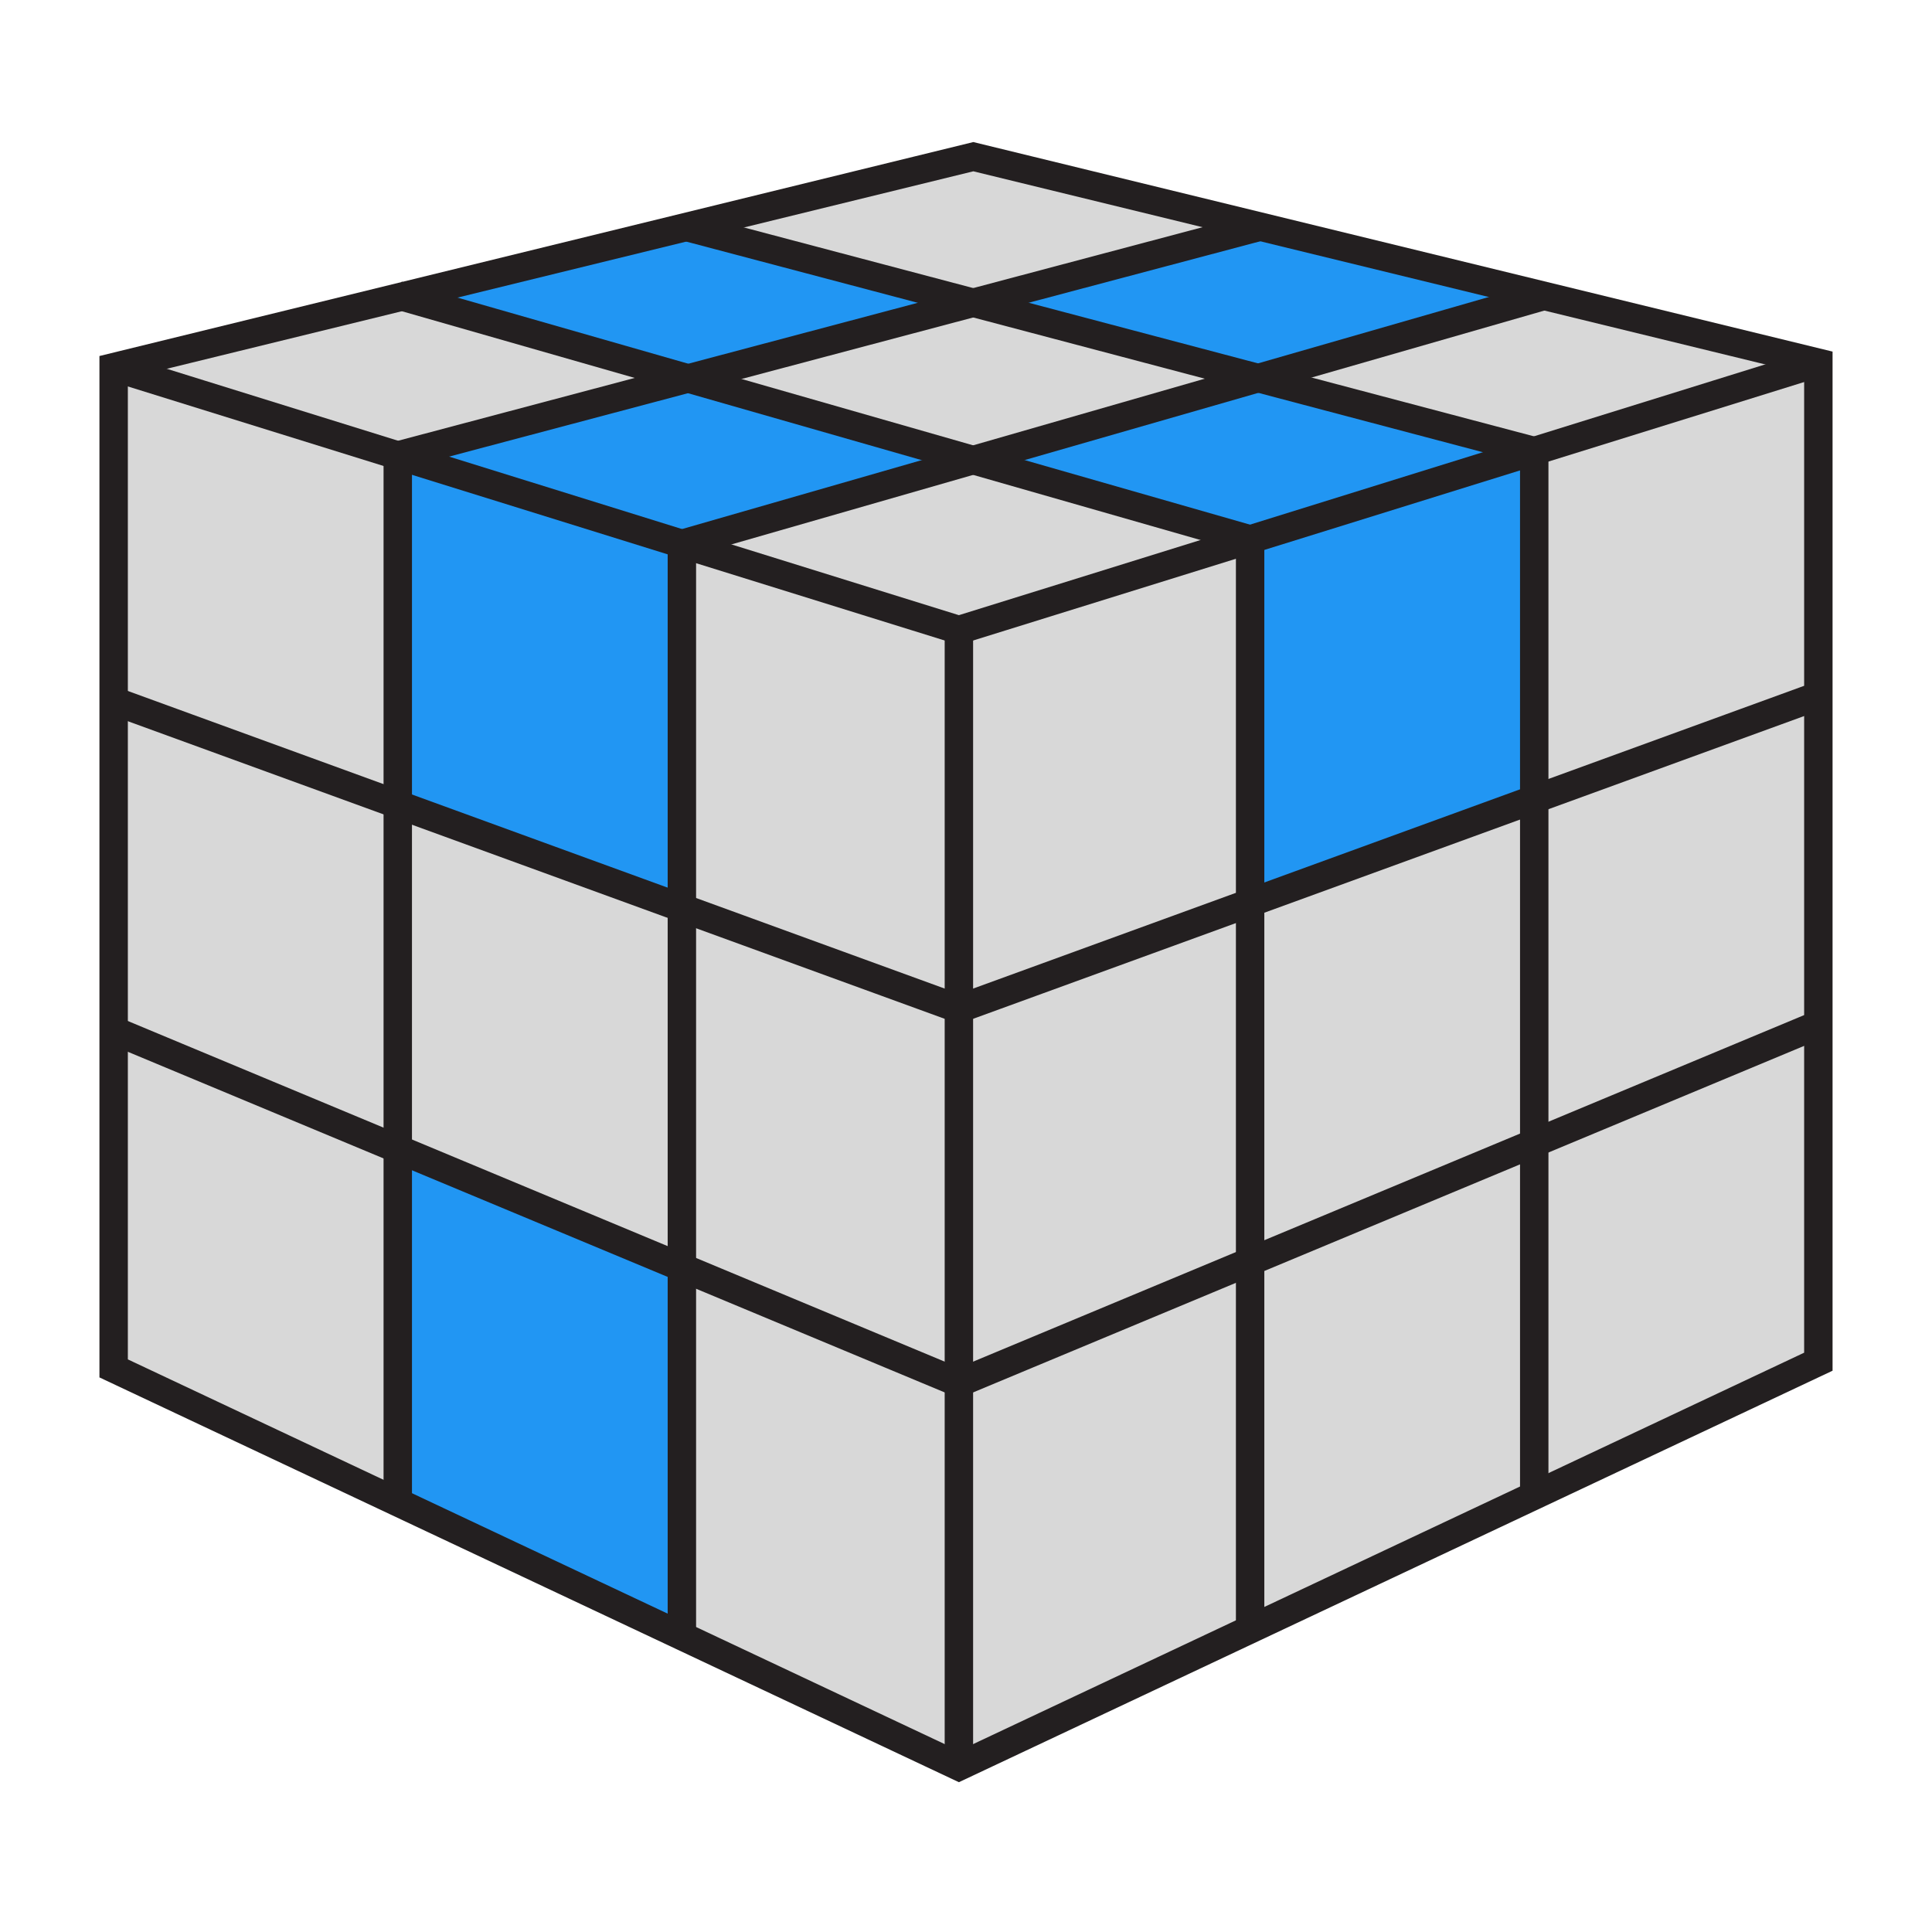
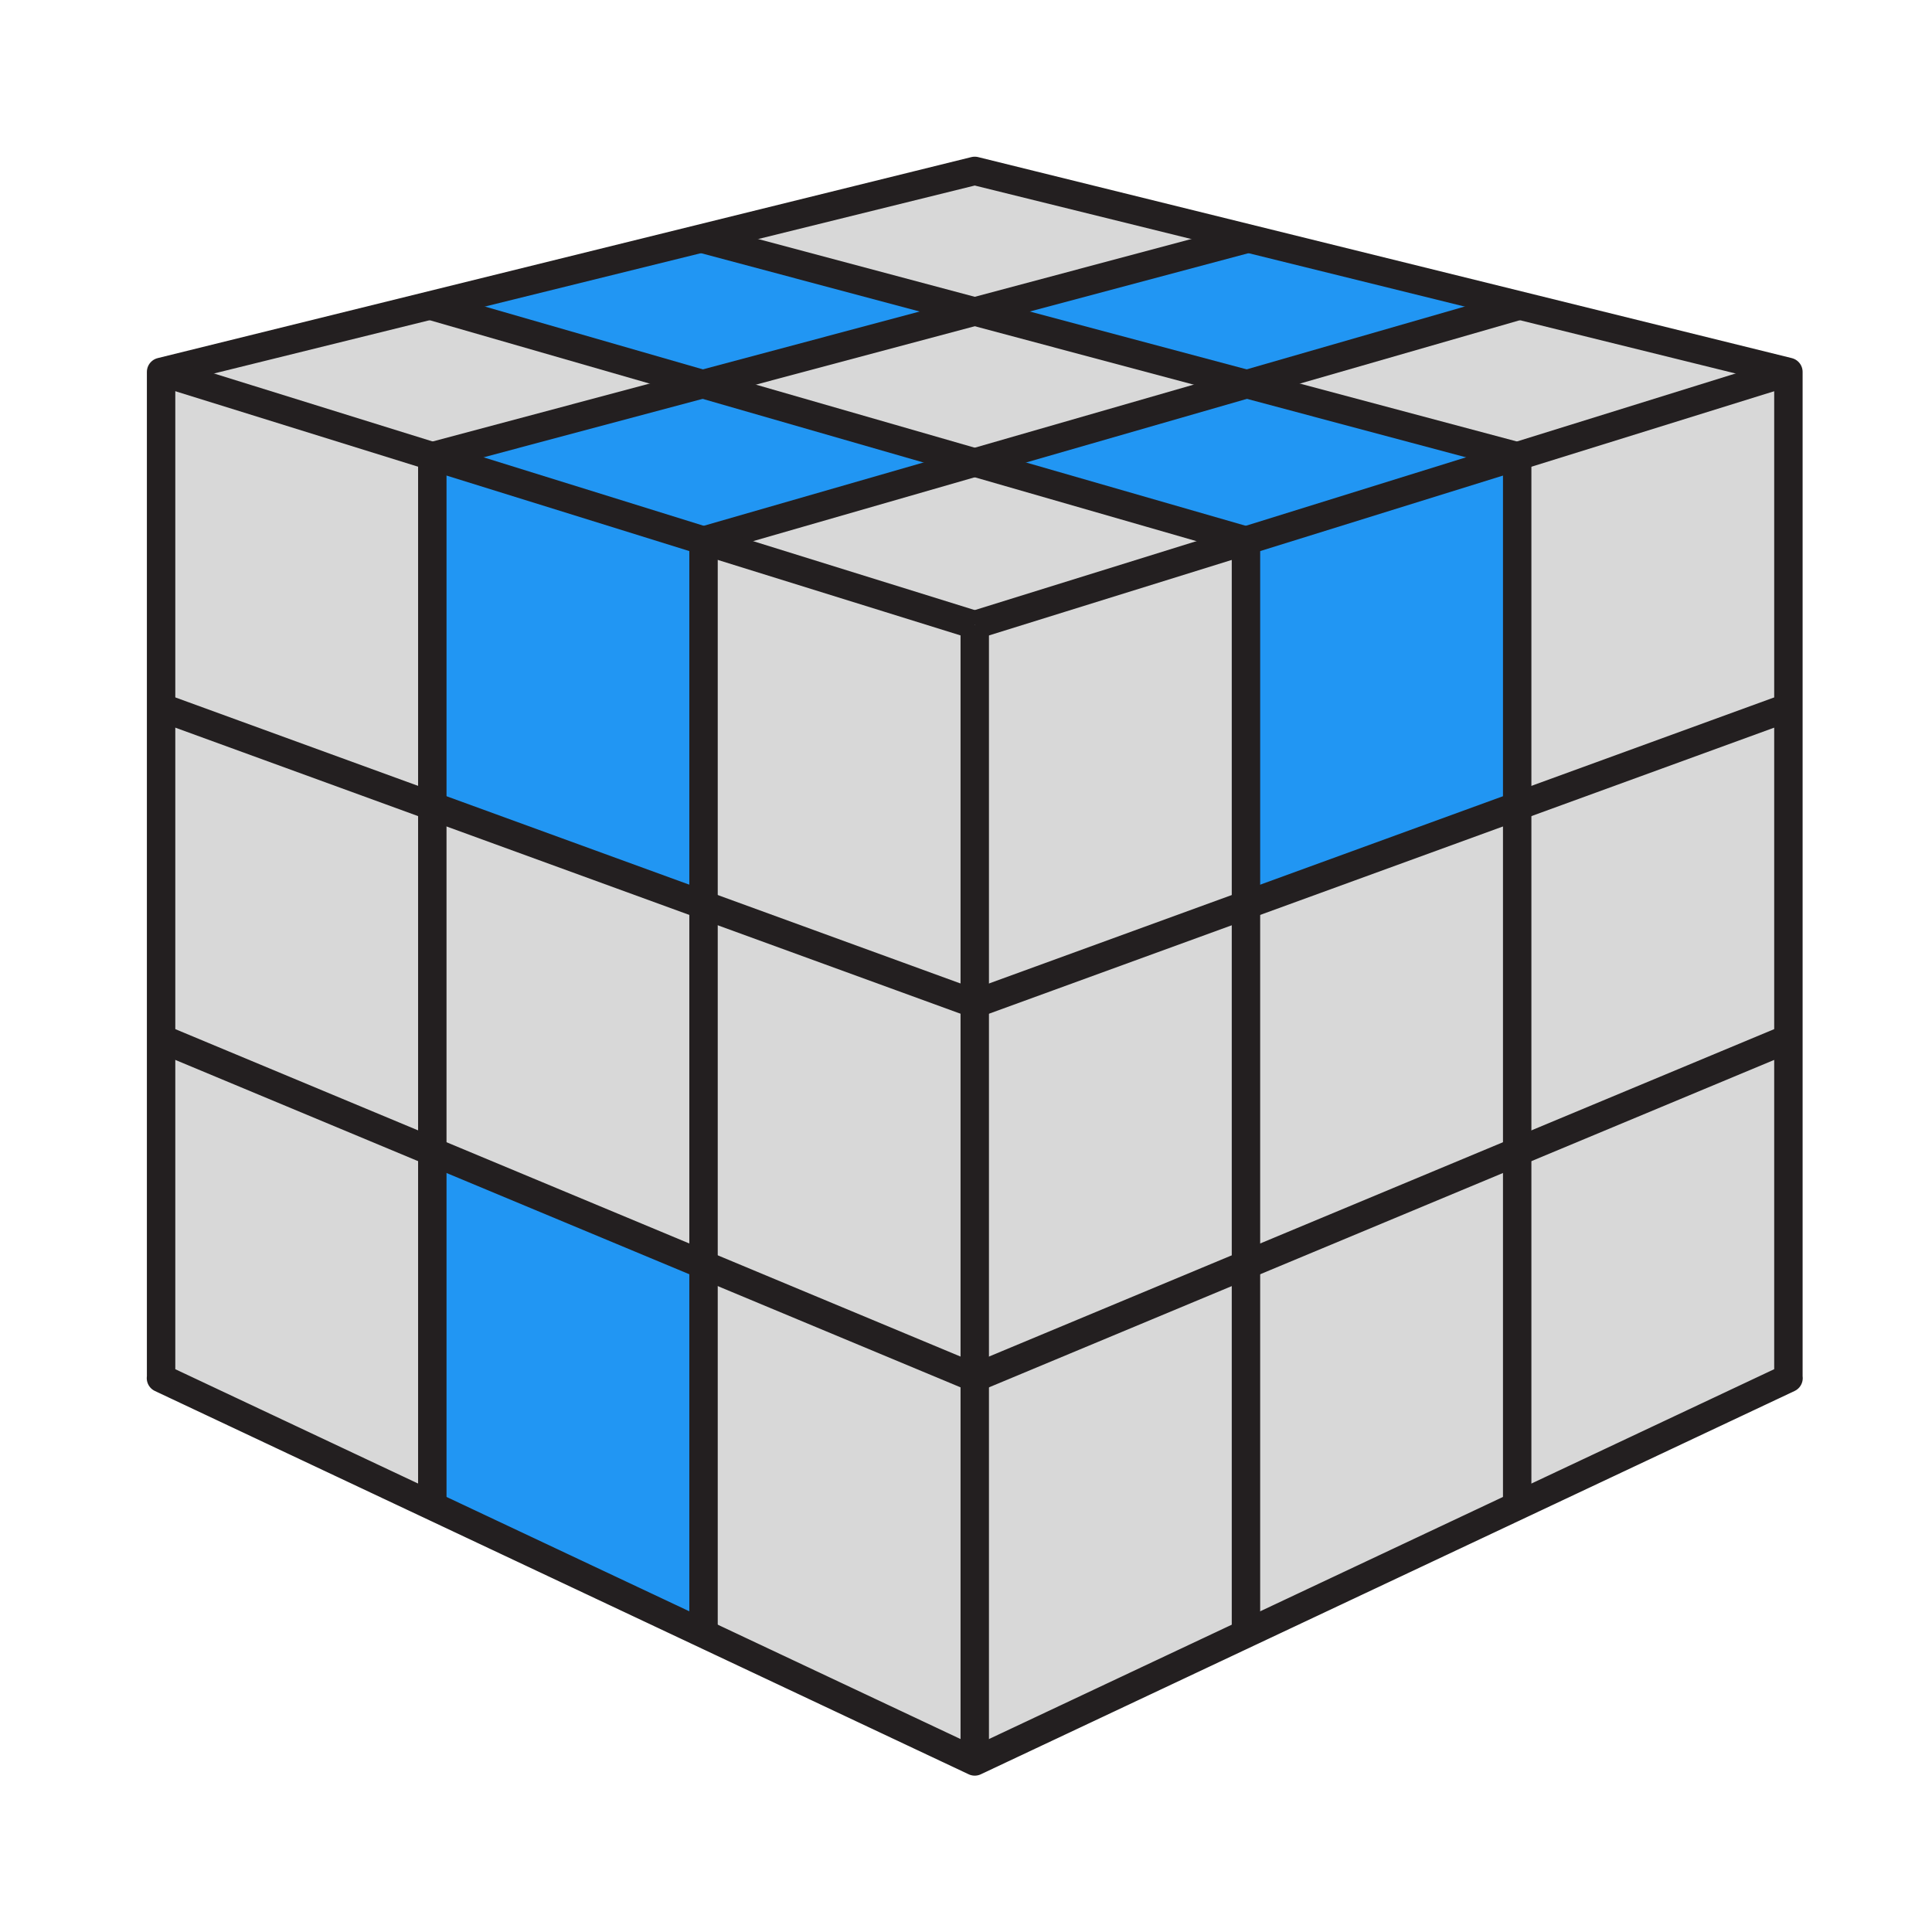
<svg xmlns="http://www.w3.org/2000/svg" width="136px" height="136px" viewBox="0 0 136 136" version="1.1">
  <g id="3x3x3/roux/eo/4t2b" stroke="none" stroke-width="1" fill="none" fill-rule="evenodd">
    <g id="3x3x3/3D">
-       <g id="Front" transform="translate(8, 25.8457)">
+       <g id="Right" transform="translate(68.5, 25.5352)">
+         <g id="Bottom" transform="translate(0, 46.5869)" fill="#D8D8D8">
+           <polygon id="RBB" points="57.392 0.913 57.392 24.894 38.299 33.887 38.3 8.949" />
+           <polygon id="RBM" points="38.299 8.949 38.299 33.887 19.208 42.88 19.207 16.91" />
+           <polygon id="RBF" points="0.116 24.854 19.207 16.91 19.207 42.88 0.116 51.872" />
+         </g>
+         <g id="Equator" transform="translate(0, 23.4404)" fill="#D8D8D8">
+           <polygon id="REB" points="57.392 0.817 57.392 24.134 38.3 32.096 38.3 7.773" />
+           <polygon id="REM" points="38.299 7.773 38.299 32.095 19.208 40.056 19.208 14.729" />
+           <polygon id="REF" points="0 21.684 19.207 14.729 19.207 40.056 0.116 48" />
+         </g>
+         <g id="Top">
+           <polygon id="RTB" fill="#D8D8D8" points="57.392 0.645 57.392 24.257 38.299 31.214 38.299 6.603" />
+           <polygon id="RTM" fill="#2196F3" points="38.3 31.214 19.208 38.17 19.208 12.522 38.299 6.603" />
+           <polygon id="RTF" fill="#D8D8D8" points="0.116 18.459 19.208 12.522 19.207 38.17 2.27920793e-14 45.125" />
+         </g>
+       </g>
+       <g id="Front" transform="translate(11, 25.8457)">
        <g id="Bottom" transform="translate(0, 46.6934)">
-           <polygon id="FBR" fill="#D8D8D8" points="59.5 24.811 59.5 51.812 40 42.627 40 16.68" />
-           <polygon id="FBM" fill="#2196F3" points="40 16.68 40 42.627 20 33.207 20 8.34" />
-           <polygon id="FBL" fill="#D8D8D8" points="0 -5.68434189e-14 20 8.34 20 33.207 0 23.787" />
+           <polygon id="FBR" fill="#D8D8D8" points="57.616 24.455 57.616 51.481 38.524 42.463 38.524 16.493" />
+           <polygon id="FBM" fill="#2196F3" points="38.524 16.493 38.524 42.463 19.432 33.47 19.432 8.532" />
+           <polygon id="FBL" fill="#D8D8D8" points="0.34 0.571 19.432 8.532 19.432 33.47 0.291 24.455" />
        </g>
        <g id="Top" transform="translate(0, 0)">
          <g id="Equator" transform="translate(0, 23.4944)" fill="#D8D8D8">
-             <polygon id="FER" points="59.5 21.677 59.5 48.011 40 39.879 40 14.573" />
-             <polygon id="FEM" points="40 14.573 40 39.879 20 31.539 20 7.286" />
-             <polygon id="FEL" points="0 23.199 0 0 20 7.286 20 31.539" />
+             <polygon id="FER" points="57.616 21.32 57.616 47.654 38.524 39.692 38.524 14.365" />
+             <polygon id="FEM" points="38.524 14.365 38.524 39.692 19.432 31.731 19.432 7.409" />
+             <polygon id="FEL" points="0.34 23.77 0.291 0.452 19.432 7.409 19.432 31.731" />
          </g>
-           <polygon id="FTR" fill="#D8D8D8" points="59.5 18.505 59.5 45.172 40 38.067 40 12.441" />
-           <polygon id="FTM" fill="#2196F3" points="20 6.221 40 12.441 40 38.068 20 30.781" />
-           <polygon id="FTL" fill="#D8D8D8" points="0 0 20 6.221 20 30.78 0 23.494" />
+           <polygon id="FTR" fill="#D8D8D8" points="57.616 18.148 57.616 44.814 38.524 37.859 38.524 12.211" />
+           <polygon id="FTM" fill="#2196F3" points="19.432 6.293 38.524 12.211 38.524 37.859 19.432 30.903" />
+           <polygon id="FTL" fill="#D8D8D8" points="0.291 0.335 19.432 6.293 19.432 30.903 0.34 23.947" />
        </g>
      </g>
-       <g id="Right" transform="translate(67.5, 25.5352)">
-         <g id="Bottom" transform="translate(0, 46.5869)" fill="#D8D8D8">
-           <polygon id="RBB" points="60.5 0 60.5 23.733 40.5 33.153 40.5 8.51" />
-           <polygon id="RBM" points="40.5 8.51 40.5 33.154 20.5 42.573 20.5 16.68" />
-           <polygon id="RBF" points="0 25.229 20.5 16.68 20.5 42.574 0 52.228" />
+       <g id="Top" transform="translate(11, 11.0293)">
+         <g id="Front" transform="translate(0, 9.7554)">
+           <polygon id="TFR" fill="#D8D8D8" points="38.524 17.272 57.616 23.209 76.707 17.272 57.615 11.771" />
+           <polygon id="TFM" fill="#2196F3" points="38.524 17.272 57.615 11.771 38.355 6.19 19.265 11.354" />
+           <polygon id="TFL" fill="#D8D8D8" points="0.34 5.396 19.432 0.745 38.355 6.27 19.265 11.354" />
        </g>
-         <g id="Equator" transform="translate(0, 23.4404)" fill="#D8D8D8">
-           <polygon id="REB" points="60.5 0 60.5 23.146 40.5 31.656 40.5 7.286" />
-           <polygon id="REM" points="40.5 7.286 40.5 31.656 20.5 39.826 20.5 14.573" />
-           <polygon id="REF" points="0 22.042 20.5 14.573 20.5 39.826 0 48.375" />
+         <g id="Section" transform="translate(18.6699, 4.9453)">
+           <polygon id="TSR" fill="#2196F3" points="58.037 11.08 77 16.164 58.037 22.082 38.946 16.581" />
+           <polygon id="TSM" fill="#D8D8D8" points="19.685 11 38.899 16.581 58.038 11.08 38.861 5.947" />
+           <polygon id="TSL" fill="#2196F3" points="19.685 0.814 38.899 5.947 19.685 11.08 0.762 5.555" />
        </g>
-         <g id="Top">
-           <polygon id="RTB" fill="#D8D8D8" points="60.5 5.68434189e-14 60.5 23.44 40.5 30.727 40.5 6.22" />
-           <polygon id="RTM" fill="#2196F3" points="40.5 30.727 20.5 38.014 20.5 12.44 40.5 6.22" />
-           <polygon id="RTF" fill="#D8D8D8" points="0 18.815 20.5 12.439 20.5 38.013 0 45.482" />
+         <g id="Back" transform="translate(38.315, 0)">
+           <polygon id="TBR" fill="#D8D8D8" points="57.652 10.476 76.577 15.151 57.355 21.11 38.328 16.026" />
+           <polygon id="TBM" fill="#2196F3" points="57.652 10.476 38.393 16.026 19.216 10.892 38.685 5.759" />
+           <polygon id="TBL" fill="#D8D8D8" points="38.688 5.759 19.216 10.893 3.55271368e-14 5.759 19.338 0.991" />
        </g>
      </g>
-       <g id="Top" transform="translate(8, 11.0293)">
-         <g id="Front" transform="translate(0, 9.7554)">
-           <polygon id="TFR" fill="#D8D8D8" points="40 17.502 59.5 23.566 80 17.189 60.501 11.604" />
-           <polygon id="TFM" fill="#2196F3" points="40 17.502 60.501 11.604 40 5.793 20 11.281" />
-           <polygon id="TFL" fill="#D8D8D8" points="0 5.061 20.67 -3.55271368e-14 40 5.793 20 11.282" />
-         </g>
-         <g id="Section" transform="translate(20.6699, 4.9453)">
-           <polygon id="TSR" fill="#2196F3" points="60.033 10.604 79.33 15.781 59.33 22 39.832 16.415" />
-           <polygon id="TSM" fill="#D8D8D8" points="19.33 10.604 39.831 16.415 60.033 10.604 39.831 5.337" />
-           <polygon id="TSL" fill="#2196F3" points="19.645 -3.55271368e-14 39.832 5.337 19.33 10.604 2.13162821e-14 4.811" />
-         </g>
-         <g id="Back" transform="translate(40.315, 0)">
-           <polygon id="TBR" fill="#D8D8D8" points="59.685 9.629 79.685 14.506 59.685 20.726 40.388 15.549" />
-           <polygon id="TBM" fill="#2196F3" points="59.685 9.629 40.388 15.549 20.186 10.282 39.685 4.751" />
-           <polygon id="TBL" fill="#D8D8D8" points="39.685 4.751 20.186 10.282 0 4.945 20.2 -4.26325641e-14" />
-         </g>
-       </g>
-       <g id="Linework" transform="translate(8, 11.0292)" stroke="#231F20">
-         <path d="M59.5,33.321 L59.5,113.321" id="Stroke-28" stroke-width="2" />
-         <path d="M40,27.257 L40,104.137" id="Stroke-30" stroke-width="2" />
-         <path d="M20,21.037 L20,94.717" id="Stroke-31" stroke-width="2" />
-         <path d="M80,26.945 L80,103.666" id="Stroke-32" stroke-width="2" />
-         <path d="M100,20.726 L100,94.247" id="Stroke-33" stroke-width="2" />
-         <polyline id="Stroke-34" stroke-width="2" points="0 14.816 59.5 33.322 120 14.505" />
-         <polyline id="Stroke-36" stroke-width="2" points="0 38.311 59.5 59.989 120 37.947" />
-         <polyline id="Stroke-38" stroke-width="2" points="0 61.51 59.5 86.322 120 61.093" />
-         <path d="M40.315,4.945 L100,20.725" id="Stroke-41" stroke-width="2" />
-         <path d="M20,9.756 L80,26.945" id="Stroke-42" stroke-width="2" />
-         <polygon id="Stroke-43" stroke-width="2" points="120 14.506 120 84.826 59.5 113.321 0 85.297 0 14.817 60.515 1.42108547e-14" />
-         <path d="M80.703,4.923 L20,21.037" id="Stroke-45" stroke-width="2" />
-         <path d="M100.694,9.798 L40,27.257" id="Stroke-46" stroke-width="2" />
+       <g id="Linework" transform="translate(11.3307, 12.03)" stroke="#231F20">
+         <path d="M37.886,4.722 L95.469,20.089" id="Stroke-43" stroke-width="2" />
+         <path d="M19.078,9.517 L76.376,26.027" id="Stroke-44" stroke-width="2" />
+         <path d="M76.398,4.798 L19.101,20.089" id="Stroke-45" stroke-width="2" />
+         <path d="M95.637,9.476 L38.194,26.027" id="Stroke-46" stroke-width="2" />
+         <path d="M76.377,26.026 L76.377,102.971" id="Stroke-47" stroke-width="2" />
+         <path d="M95.469,20.089 L95.469,93.98" id="Stroke-48" stroke-width="2" />
+         <path d="M38.193,26.026 L38.193,102.971" id="Stroke-49" stroke-width="2" />
+         <path d="M19.101,20.089 L19.101,93.98" id="Stroke-50" stroke-width="2" />
+         <polygon id="Stroke-51" stroke-width="2" stroke-linejoin="round" points="57.285 2.84217094e-14 114.561 14.15 114.561 84.964 114.57 84.982 57.285 111.964 -2.84217094e-14 84.982 0.009 84.964 0.009 14.15" />
+         <path d="M57.285,31.964 L57.285,111.964" id="Stroke-28" stroke-width="2" />
+         <path d="M57.285,31.964 L114.561,14.151" id="Stroke-30" stroke-width="2" />
+         <path d="M0.009,14.15 L57.285,31.963" id="Stroke-32" stroke-width="2" />
+         <path d="M57.285,58.63 L114.561,37.763" id="Stroke-34" stroke-width="2" />
+         <path d="M0.009,37.763 L57.285,58.63" id="Stroke-36" stroke-width="2" />
+         <path d="M57.285,84.964 L114.561,61.08" id="Stroke-38" stroke-width="2" />
+         <path d="M0.009,61.08 L57.285,84.964" id="Stroke-40" stroke-width="2" />
      </g>
    </g>
  </g>
</svg>
